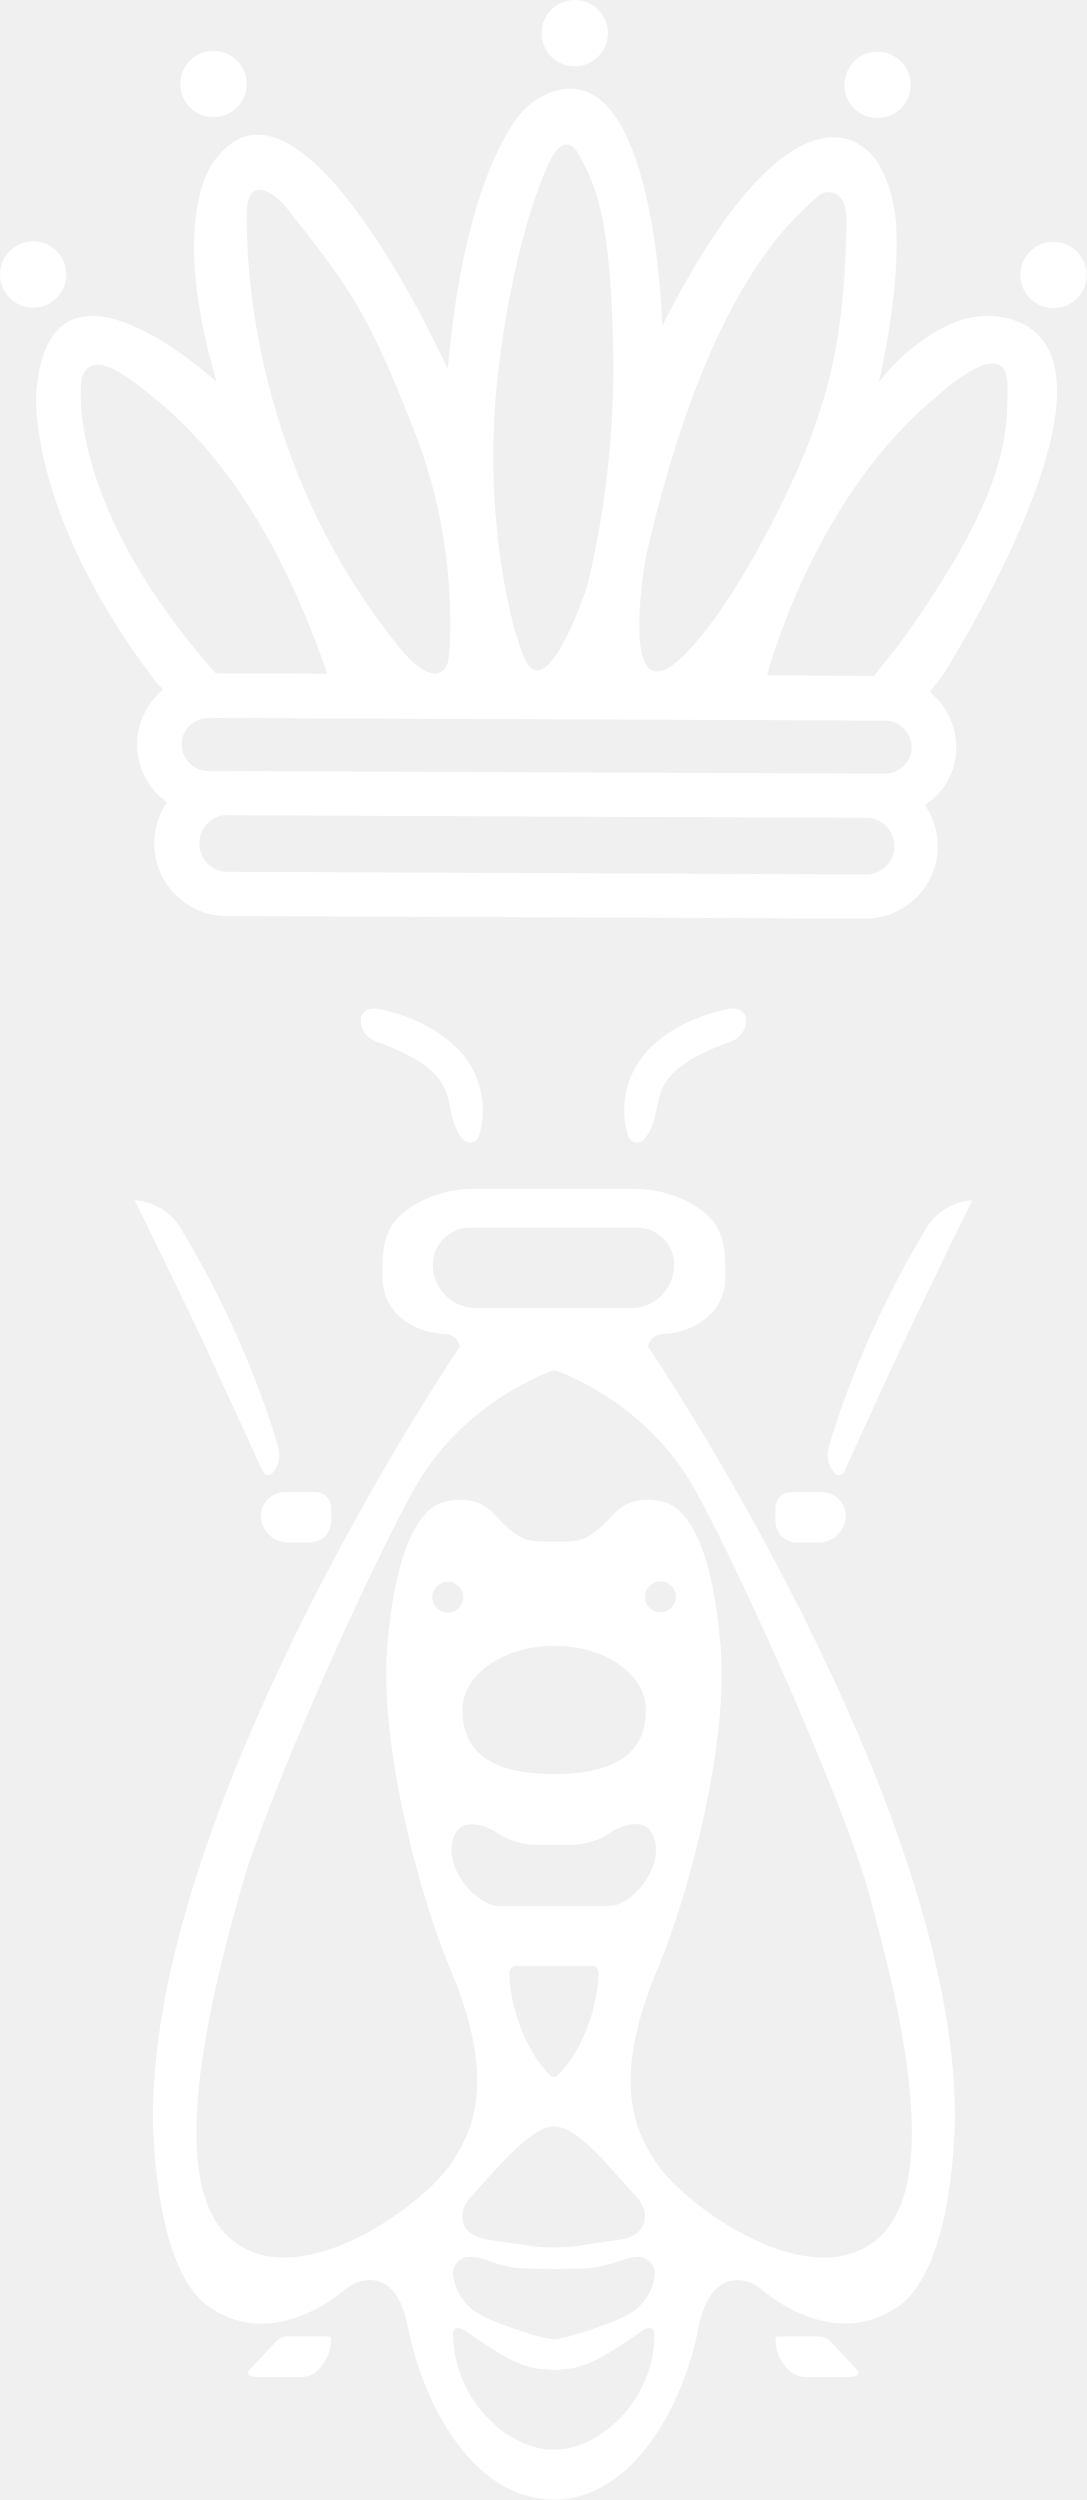
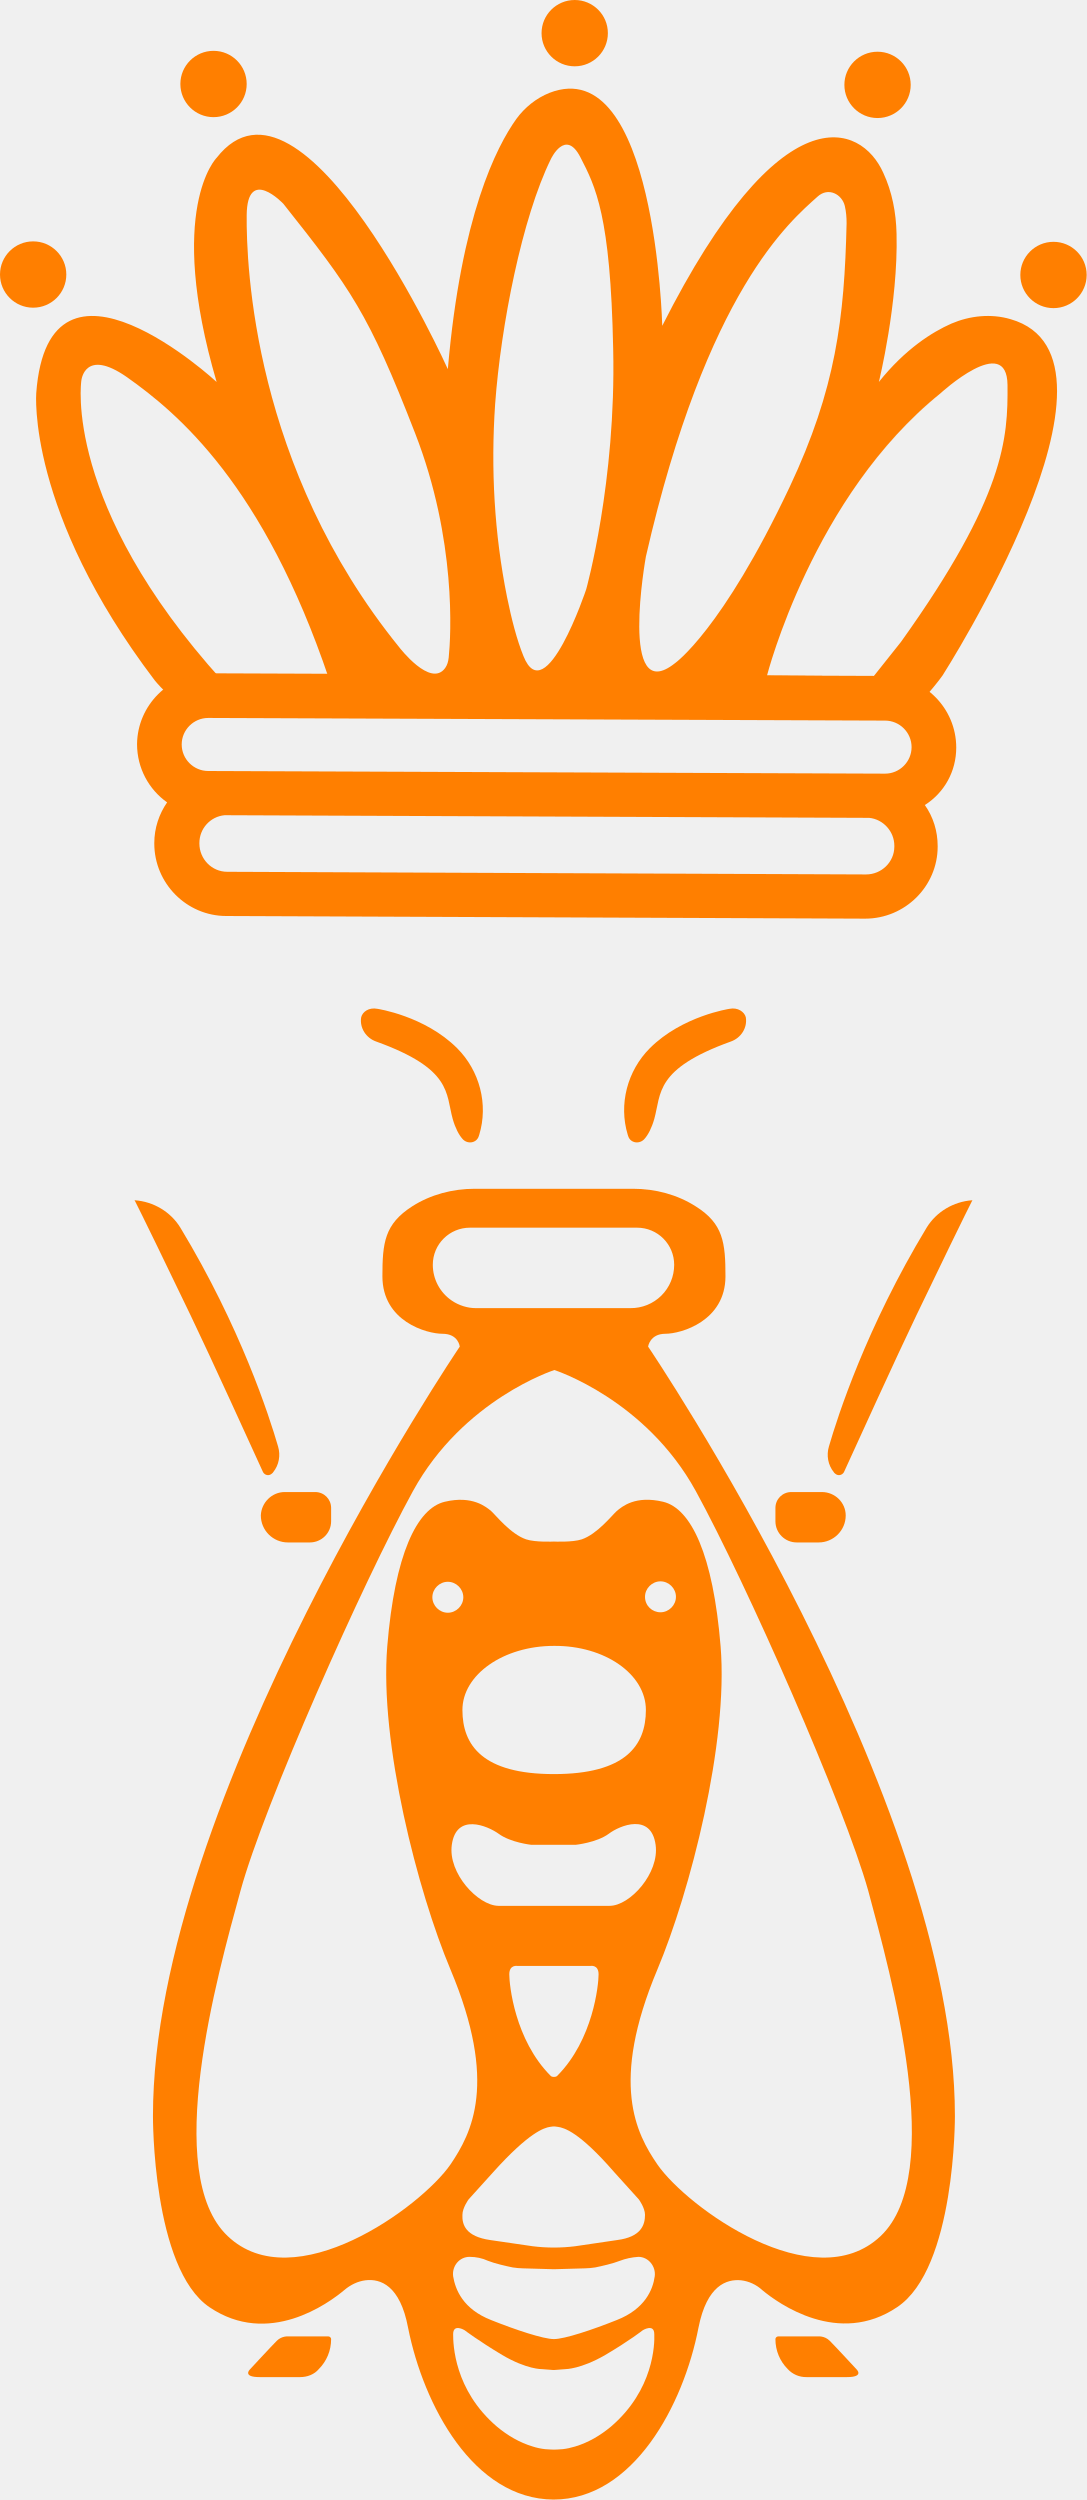
- <svg xmlns="http://www.w3.org/2000/svg" viewBox="0 0 245.8 565.5" fill="#fff">
+ <svg xmlns="http://www.w3.org/2000/svg" viewBox="0 0 245.8 565.5" fill="#ff7f00">
  <path d="M228.6 72.2c-4.4-1.3-9.2-.8-13.4 1-4.3 1.9-10.4 5.7-16.4 13.2 0 0 4.4-17.9 4-33.5-.1-4.8-1-9.5-3-13.8-5-11.2-23.1-18.7-50 34.6 0 0-1.5-62-25.5-52.7-3 1.2-5.6 3.3-7.5 5.9-4.5 6.3-12.5 21.9-15.5 56.6 0 0-32.8-72.8-52.3-47.8 0 0-11.5 11.5 0 50.7 0 0-38-35.2-40.8 2.5 0 0-2.2 26.8 26.8 65 0 0 .7.9 2.3 2.5l172.2 1c2.6-3 3.7-4.6 3.7-4.6s46-71.8 15.4-80.6zM50.3 154c-36.2-40-31.9-67.9-31.9-67.9s.7-7.5 10.3-.8c11.6 8.2 30.9 24.4 45.7 68.2l-24.1.5zm51.2-5.3c-.1.9-.3 1.7-.8 2.4-3.3 4.6-10.4-4.7-10.4-4.7-33-40.7-34.6-86.4-34.5-97.7s8.3-2.6 8.3-2.6C79.4 65.4 83.3 70.7 93.9 98c9.4 24.1 8.1 45.9 7.6 50.7zm31.1-15.4s-9.2 27.6-14.2 15.1c-1.5-3.7-2.7-8.4-3.7-13.3-2.9-14.4-3.7-29.1-2.7-43.7 1.3-17.8 6.1-42.2 12.6-55.4 0 0 3.3-7.1 6.7-.4 3.4 6.6 6.8 13.1 7.4 43.3.7 30.1-6.1 54.4-6.1 54.4zm20.1 16.7c-12.8 10.2-6.6-24.1-6.6-24.1 13.8-60.3 32.7-75.9 38.8-81.4 2.5-2.3 5.6-.5 6.2 2.1.3 1.3.4 2.6.4 3.9-.5 21.5-2.4 37.4-12.9 59.7-15.3 32.4-25.9 39.8-25.9 39.8zm51.1-4.8l-6.2 7.8-24.1-.2s10.4-40.7 39.2-63.8c0 0 15.1-13.9 15.2-1.9s-.5 25.1-24.1 58.1z" />
  <path d="M212.6 89.1c-9.5 7.6-16.9 17-22.6 26.3 5.7-9.3 13.2-18.7 22.6-26.3z" />
  <circle cx="7.5" cy="62.1" r="7.5" />
  <circle cx="48.3" cy="19" r="7.5" />
  <circle cx="130" cy="7.5" r="7.5" />
  <circle cx="198.5" cy="19.2" r="7.5" />
  <circle cx="238.3" cy="62.2" r="7.5" />
  <path d="M216.3 169.1c0-8.9-7.2-16.1-16-16.2l-153.1-.6c-8.9 0-16.1 7.2-16.2 16 0 5.5 2.7 10.3 6.8 13.2-1.8 2.6-2.9 5.8-2.9 9.2v.1c0 9 7.3 16.4 16.3 16.4l144.5.6c9 0 16.4-7.3 16.4-16.3v-.1c0-3.4-1-6.6-2.9-9.3 4.4-2.8 7.1-7.6 7.1-13zm-14 22.4c0 3.5-2.9 6.3-6.4 6.3l-144.5-.6c-3.5 0-6.3-2.9-6.3-6.4v-.1c0-3.3 2.5-6 5.7-6.3l145.8.6c3.2.3 5.7 3.1 5.7 6.3v.2zm-2.1-16.5l-153.1-.6c-3.3 0-6-2.7-6-6s2.7-6 6-6l153.1.6c3.3 0 6 2.7 6 6s-2.7 6-6 6z" />
  <path d="M64.4 337.5h6.9c2 0 3.6 1.6 3.6 3.6v3c0 2.7-2.2 4.8-4.8 4.8h-5c-3.3 0-6.1-2.7-6.1-6.1.1-2.9 2.5-5.3 5.4-5.3zM30.5 271.5c4.2.3 8.1 2.6 10.3 6.2 13.6 22.5 20.1 42.6 22.1 49.5.6 2 .2 4.2-1.1 5.8-.1.2-.3.3-.4.4-.6.5-1.5.3-1.9-.4-1.9-4.2-12.3-27-16.4-35.5-4.3-9-11.8-24.4-12.6-25.9-.2-.1-.1-.1 0-.1zM85.4 228.2s10.7 1.6 18 8.9c5.1 5.1 7.1 12.7 5 19.6 0 .1-.1.2-.1.3-.5 1.6-2.6 1.9-3.7.6-.8-.9-1.6-2.4-2.2-4.5-1.6-5.8-.1-11.3-17.3-17.5-2.3-.8-3.8-3.1-3.4-5.5.3-1.2 1.7-2.3 3.7-1.9zM67.9 537.7h-9.2c-3.9 0-2.2-1.7-2.2-1.7s4.9-5.3 6.1-6.5 2.7-1 2.7-1h9c.3 0 .6.3.6.6 0 2.6-1 5-2.8 6.8-1 1.2-2.6 1.8-4.2 1.8zM185.9 337.5H179c-2 0-3.6 1.6-3.6 3.6v3c0 2.7 2.2 4.8 4.8 4.8h5c3.3 0 6.1-2.7 6.1-6.1 0-2.9-2.4-5.3-5.4-5.3zM219.9 271.5c-4.2.3-8.1 2.6-10.3 6.2-13.6 22.5-20.1 42.6-22.1 49.5-.6 2-.2 4.2 1.1 5.8.1.2.3.3.4.4.6.5 1.5.3 1.9-.4 1.9-4.2 12.3-27 16.4-35.5 4.3-9 11.8-24.4 12.6-25.9.1-.1.1-.1 0-.1zM165 228.2s-10.7 1.6-18 8.9c-5.1 5.1-7.1 12.7-5 19.6 0 .1.1.2.1.3.5 1.6 2.6 1.9 3.7.6.8-.9 1.6-2.4 2.2-4.5 1.6-5.8.1-11.3 17.3-17.5 2.3-.8 3.8-3.1 3.4-5.5-.3-1.2-1.8-2.3-3.7-1.9zM182.4 537.7h9.2c3.9 0 2.2-1.7 2.2-1.7s-4.9-5.3-6.1-6.5-2.7-1-2.7-1h-9c-.3 0-.6.3-.6.6 0 2.6 1 5 2.8 6.8a5.6 5.6 0 0 0 4.2 1.8z" />
  <path d="M216 478.6c0-71.5-69.4-174-69.4-174s.4-2.9 3.9-2.9c3.6 0 13.6-2.9 13.6-13 0-7.6-.5-11.9-6.7-15.8-4.2-2.7-9.2-4-14.2-4h-35.8c-5 0-10 1.3-14.2 4-6.2 4-6.7 8.2-6.7 15.8 0 10.2 10 13 13.6 13s3.9 2.9 3.9 2.9-69.4 102.5-69.4 174c0 0-.2 34.5 12.8 43.3 13.3 9 26.8-.8 30.5-3.9 1.4-1.2 3.1-2 4.8-2.2 3.3-.4 7.8 1.1 9.6 10.7 3.5 17.6 14.8 38.8 32.9 38.9 18 0 29.4-21.3 32.8-38.9 1.9-9.6 6.4-11 9.6-10.7 1.8.2 3.5 1 4.8 2.2 3.7 3.1 17.3 12.8 30.5 3.9 13.3-8.8 13.1-43.3 13.1-43.3zM102.2 294.2a9.79 9.79 0 0 1-4.3-8.1c0-4.7 3.8-8.4 8.4-8.4h37.8c4.7 0 8.4 3.8 8.4 8.4a9.79 9.79 0 0 1-9.9 9.8h-35c-1.8 0-3.8-.6-5.4-1.7zm36 254.7c-2.4 2-5.1 3.6-8.1 4.5-1 .3-1.9.5-2.8.6-.9.1-2 .1-2 .1s-1 0-2-.1c-.9-.1-1.9-.3-2.8-.6-3-.9-5.7-2.5-8.1-4.5-9.7-8.3-9.9-18.7-9.9-20.9 0-2.5 2.6-.9 2.6-.9s3 2.3 8.5 5.6c5.6 3.3 9 3.2 9 3.2l2.6.2h.1l2.6-.2s3.5 0 9-3.2c5.6-3.3 8.5-5.6 8.5-5.6s2.6-1.6 2.6.9c.1 2.2-.1 12.6-9.8 20.9zm7.9-162.1c0 8-4.6 14.5-20.8 14.5-16.1 0-20.7-6.5-20.7-14.5s9.3-14.5 20.7-14.5c11.5-.1 20.8 6.4 20.8 14.5zm-.2-25.6c0-1.9 1.6-3.5 3.5-3.5s3.5 1.6 3.5 3.5-1.6 3.5-3.5 3.5-3.5-1.5-3.5-3.5zm-44.6 3.6c-1.9 0-3.5-1.6-3.5-3.5s1.6-3.5 3.5-3.5 3.5 1.6 3.5 3.5-1.6 3.5-3.5 3.5zm.9 52.5c1-7.3 8.1-4.3 10.6-2.5 2.7 2 7.4 2.5 7.4 2.5h10s4.8-.5 7.5-2.5c2.5-1.9 9.6-4.8 10.6 2.5.9 6.4-5.8 13.8-10.4 13.8h-12.6-12.6c-4.6-.1-11.4-7.4-10.5-13.8zm33.2 29.3c0 2.3-1.2 14.8-9.4 23 0 0-.2.2-.7.2-.5 0-.7-.2-.7-.2-8.2-8.2-9.4-20.7-9.4-23 0-2.3 1.9-1.9 1.9-1.9h16.5c-.1 0 1.8-.4 1.8 1.9zm-11 34.5c.5-.1.9-.1.9-.1s.4 0 .9.1c1.4.2 4.8 1.1 12.7 10.2l5.6 6.2s1.4 1.9 1.4 3.5c0 2.2-.8 5-6.3 5.7l-9.5 1.4a38.66 38.66 0 0 1-9.6 0l-9.6-1.4c-5.6-.8-6.4-3.5-6.3-5.7 0-1.6 1.4-3.5 1.4-3.5l5.6-6.2c8.1-9 11.5-10 12.8-10.2zm-18.2 29.4c1.5 0 2.9.3 4.2.9 1.5.6 4.1 1.2 5.6 1.5.8.1 1.5.2 2.3.2l7 .2 7-.2c.8 0 1.5-.1 2.3-.2 1.5-.3 4.1-.9 5.6-1.5 1.3-.5 2.7-.8 4.2-.9 2.3 0 4 2.2 3.7 4.4-.4 3-2.2 7.4-8.6 9.9-5.5 2.2-11.8 4.3-14.2 4.3-2.4 0-8.7-2.1-14.2-4.3-6.4-2.5-8.1-6.9-8.6-9.9-.3-2.3 1.4-4.4 3.7-4.4zm93-4.7c-15.1 14.3-43.8-6.5-50.5-16.2-4.8-7-10.8-18.4 0-44.1 7.4-17.6 16.1-51.3 14.3-73.1-1.7-20.8-6.7-31.2-13-32.7-6.3-1.5-9.3 1.1-10.5 2.1-1.1 1-4.4 5.2-7.9 6.4-2.1.7-6.3.5-6.3.5s-4.2.2-6.3-.5c-3.5-1.2-6.8-5.4-7.9-6.4-1.1-.9-4.2-3.6-10.5-2.1s-11.3 11.9-13 32.7c-1.8 21.8 6.9 55.5 14.3 73.1 10.8 25.7 4.8 37 0 44.1-6.7 9.7-35.4 30.5-50.4 16.2-14.9-14.1-2.4-58.8 2.9-78.1 5.3-19.4 27.6-69.6 39-90.4 11.4-20.8 32-27.4 32-27.4s20.6 6.6 32 27.4c11.4 20.8 33.6 71.1 39 90.4 5.2 19.4 17.7 64 2.8 78.1z" />
</svg>
